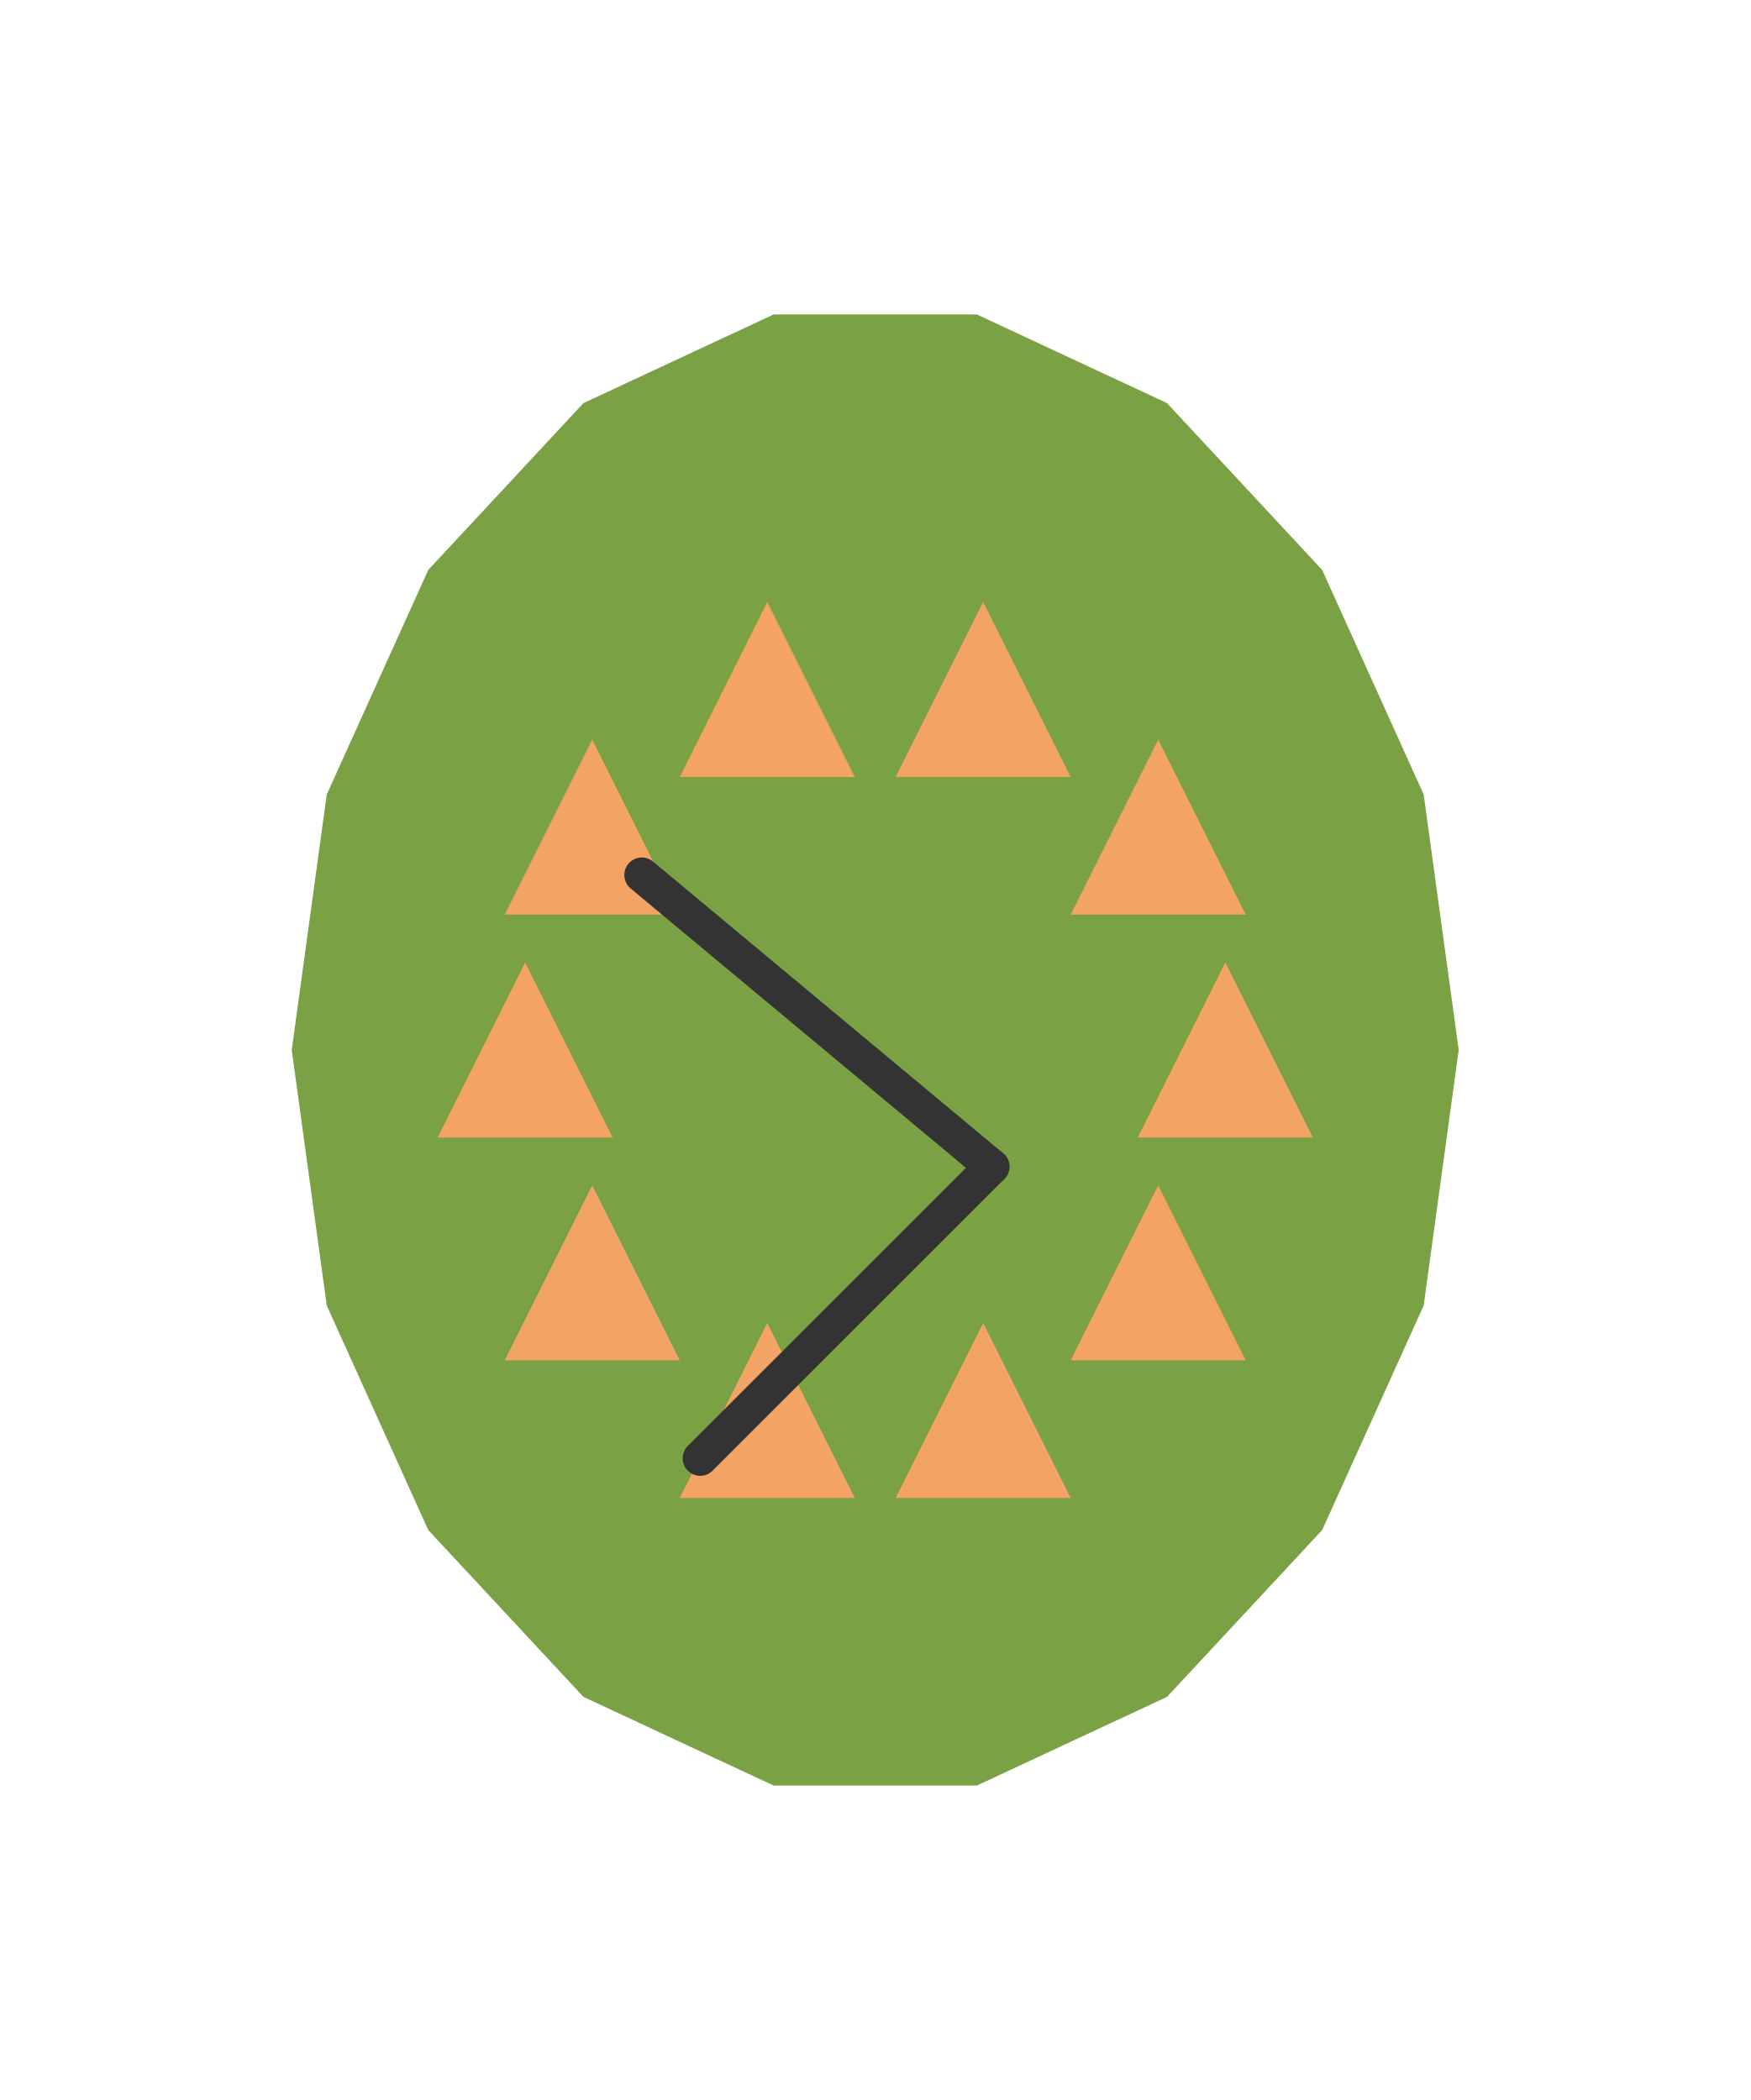
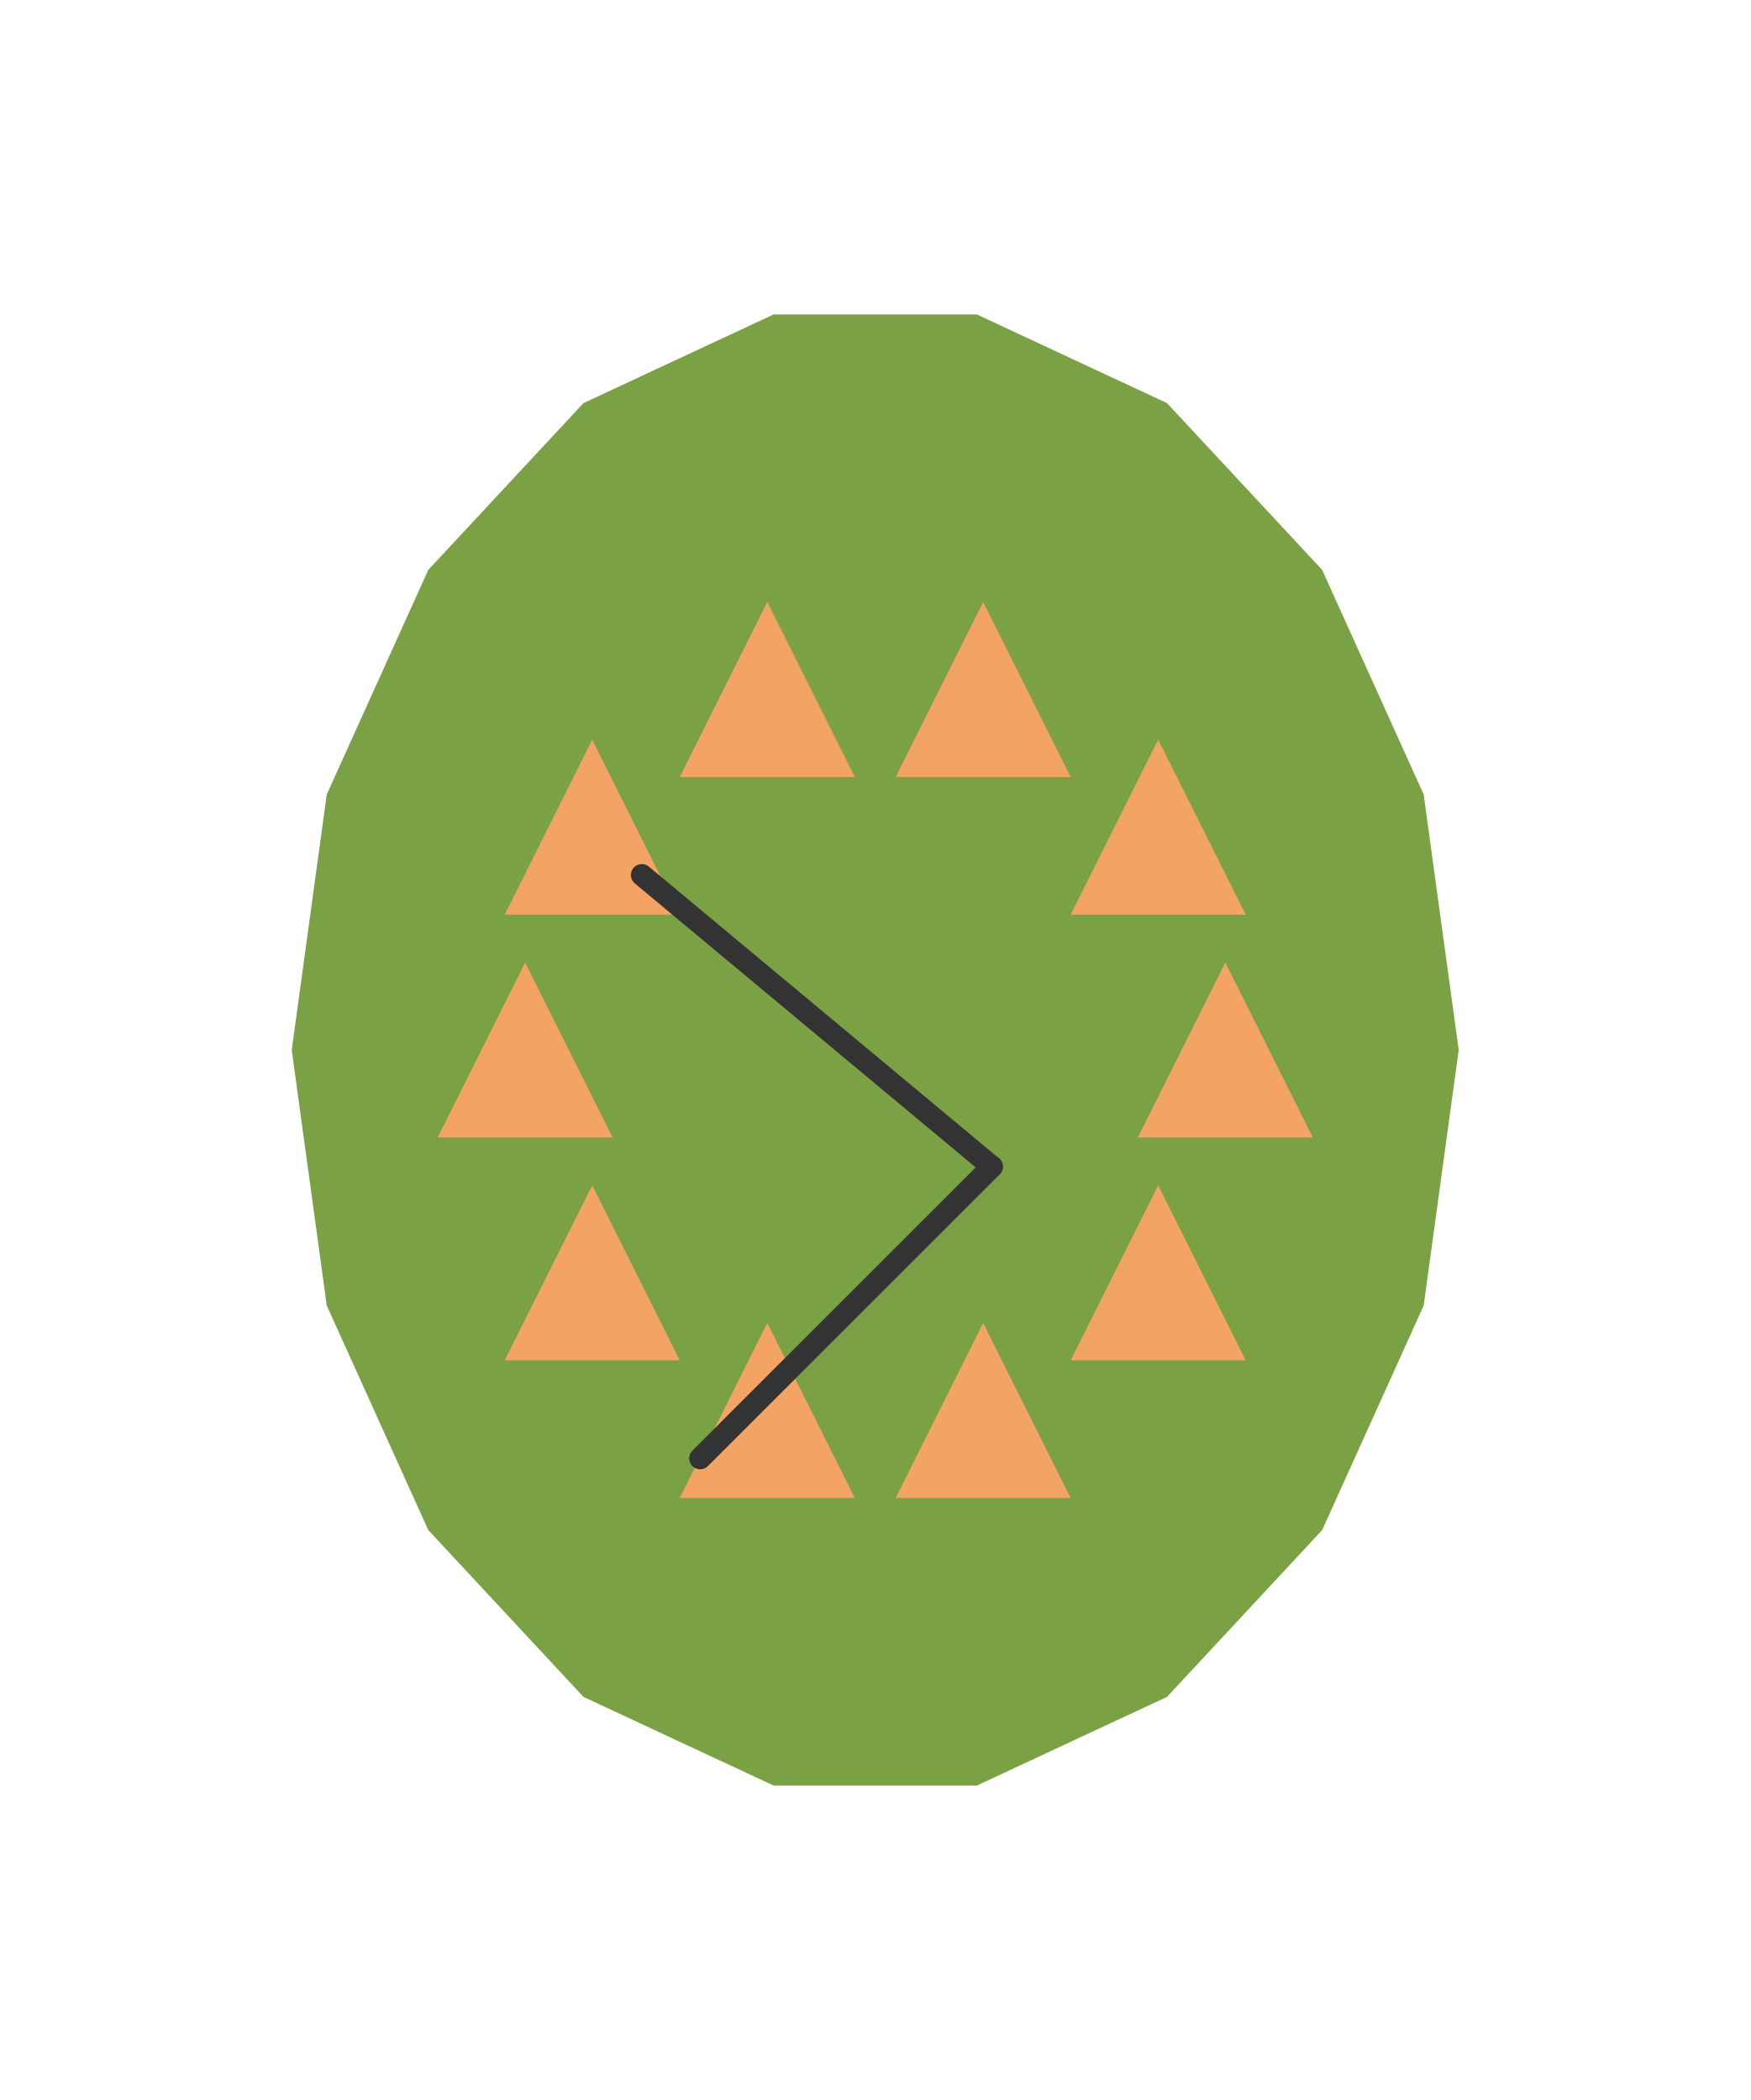
<svg xmlns="http://www.w3.org/2000/svg" width="120" height="144" viewBox="-1.5 -1.5 3 3">
  <g id="body">
    <polygon id="shape-body-0" points="1,0 0.94,0.438 0.766,0.823 0.5,1.109 0.174,1.261 -0.174,1.261 -0.5,1.109 -0.766,0.823 -0.94,0.438 -1,0 -0.94,-0.438 -0.766,-0.823 -0.5,-1.109 -0.174,-1.261 0.174,-1.261 0.5,-1.109 0.766,-0.823 0.94,-0.438" fill="#789f40" fill-opacity="0.97" />
    <polygon id="shape-body-1" points="0.6,-0.15 0.45,0.15 0.75,0.15" fill="#f3a363" />
    <polygon id="shape-body-2" points="0.485,0.232 0.335,0.532 0.635,0.532" fill="#f3a363" />
    <polygon id="shape-body-3" points="0.185,0.468 0.035,0.768 0.335,0.768" fill="#f3a363" />
    <polygon id="shape-body-4" points="-0.185,0.468 -0.335,0.768 -0.035,0.768" fill="#f3a363" />
    <polygon id="shape-body-5" points="-0.485,0.232 -0.635,0.532 -0.335,0.532" fill="#f3a363" />
    <polygon id="shape-body-6" points="-0.6,-0.15 -0.75,0.15 -0.45,0.15" fill="#f3a363" />
    <polygon id="shape-body-7" points="-0.485,-0.532 -0.635,-0.232 -0.335,-0.232" fill="#f3a363" />
    <polygon id="shape-body-8" points="-0.185,-0.768 -0.335,-0.468 -0.035,-0.468" fill="#f3a363" />
    <polygon id="shape-body-9" points="0.185,-0.768 0.035,-0.468 0.335,-0.468" fill="#f3a363" />
    <polygon id="shape-body-10" points="0.485,-0.532 0.335,-0.232 0.635,-0.232" fill="#f3a363" />
  </g>
  <g id="crack-one">
-     <line id="shape-crack-one-0" x1="-0.4" y1="-0.3" x2="0.2" y2="0.2" stroke="#333333" stroke-opacity="1" stroke-width="0.06" stroke-linecap="round" />
+     <line id="shape-crack-one-0" x1="-0.4" y1="-0.3" x2="0.2" y2="0.2" stroke="#333333" stroke-opacity="1" stroke-width="1.5" vector-effect="non-scaling-stroke" stroke-linecap="round" />
  </g>
  <g id="crack-two">
-     <line id="shape-crack-two-0" x1="0.2" y1="0.2" x2="-0.3" y2="0.7" stroke="#333333" stroke-opacity="1" stroke-width="0.06" stroke-linecap="round" />
+     <line id="shape-crack-two-0" x1="0.2" y1="0.2" x2="-0.3" y2="0.7" stroke="#333333" stroke-opacity="1" stroke-width="1.5" vector-effect="non-scaling-stroke" stroke-linecap="round" />
  </g>
</svg>
